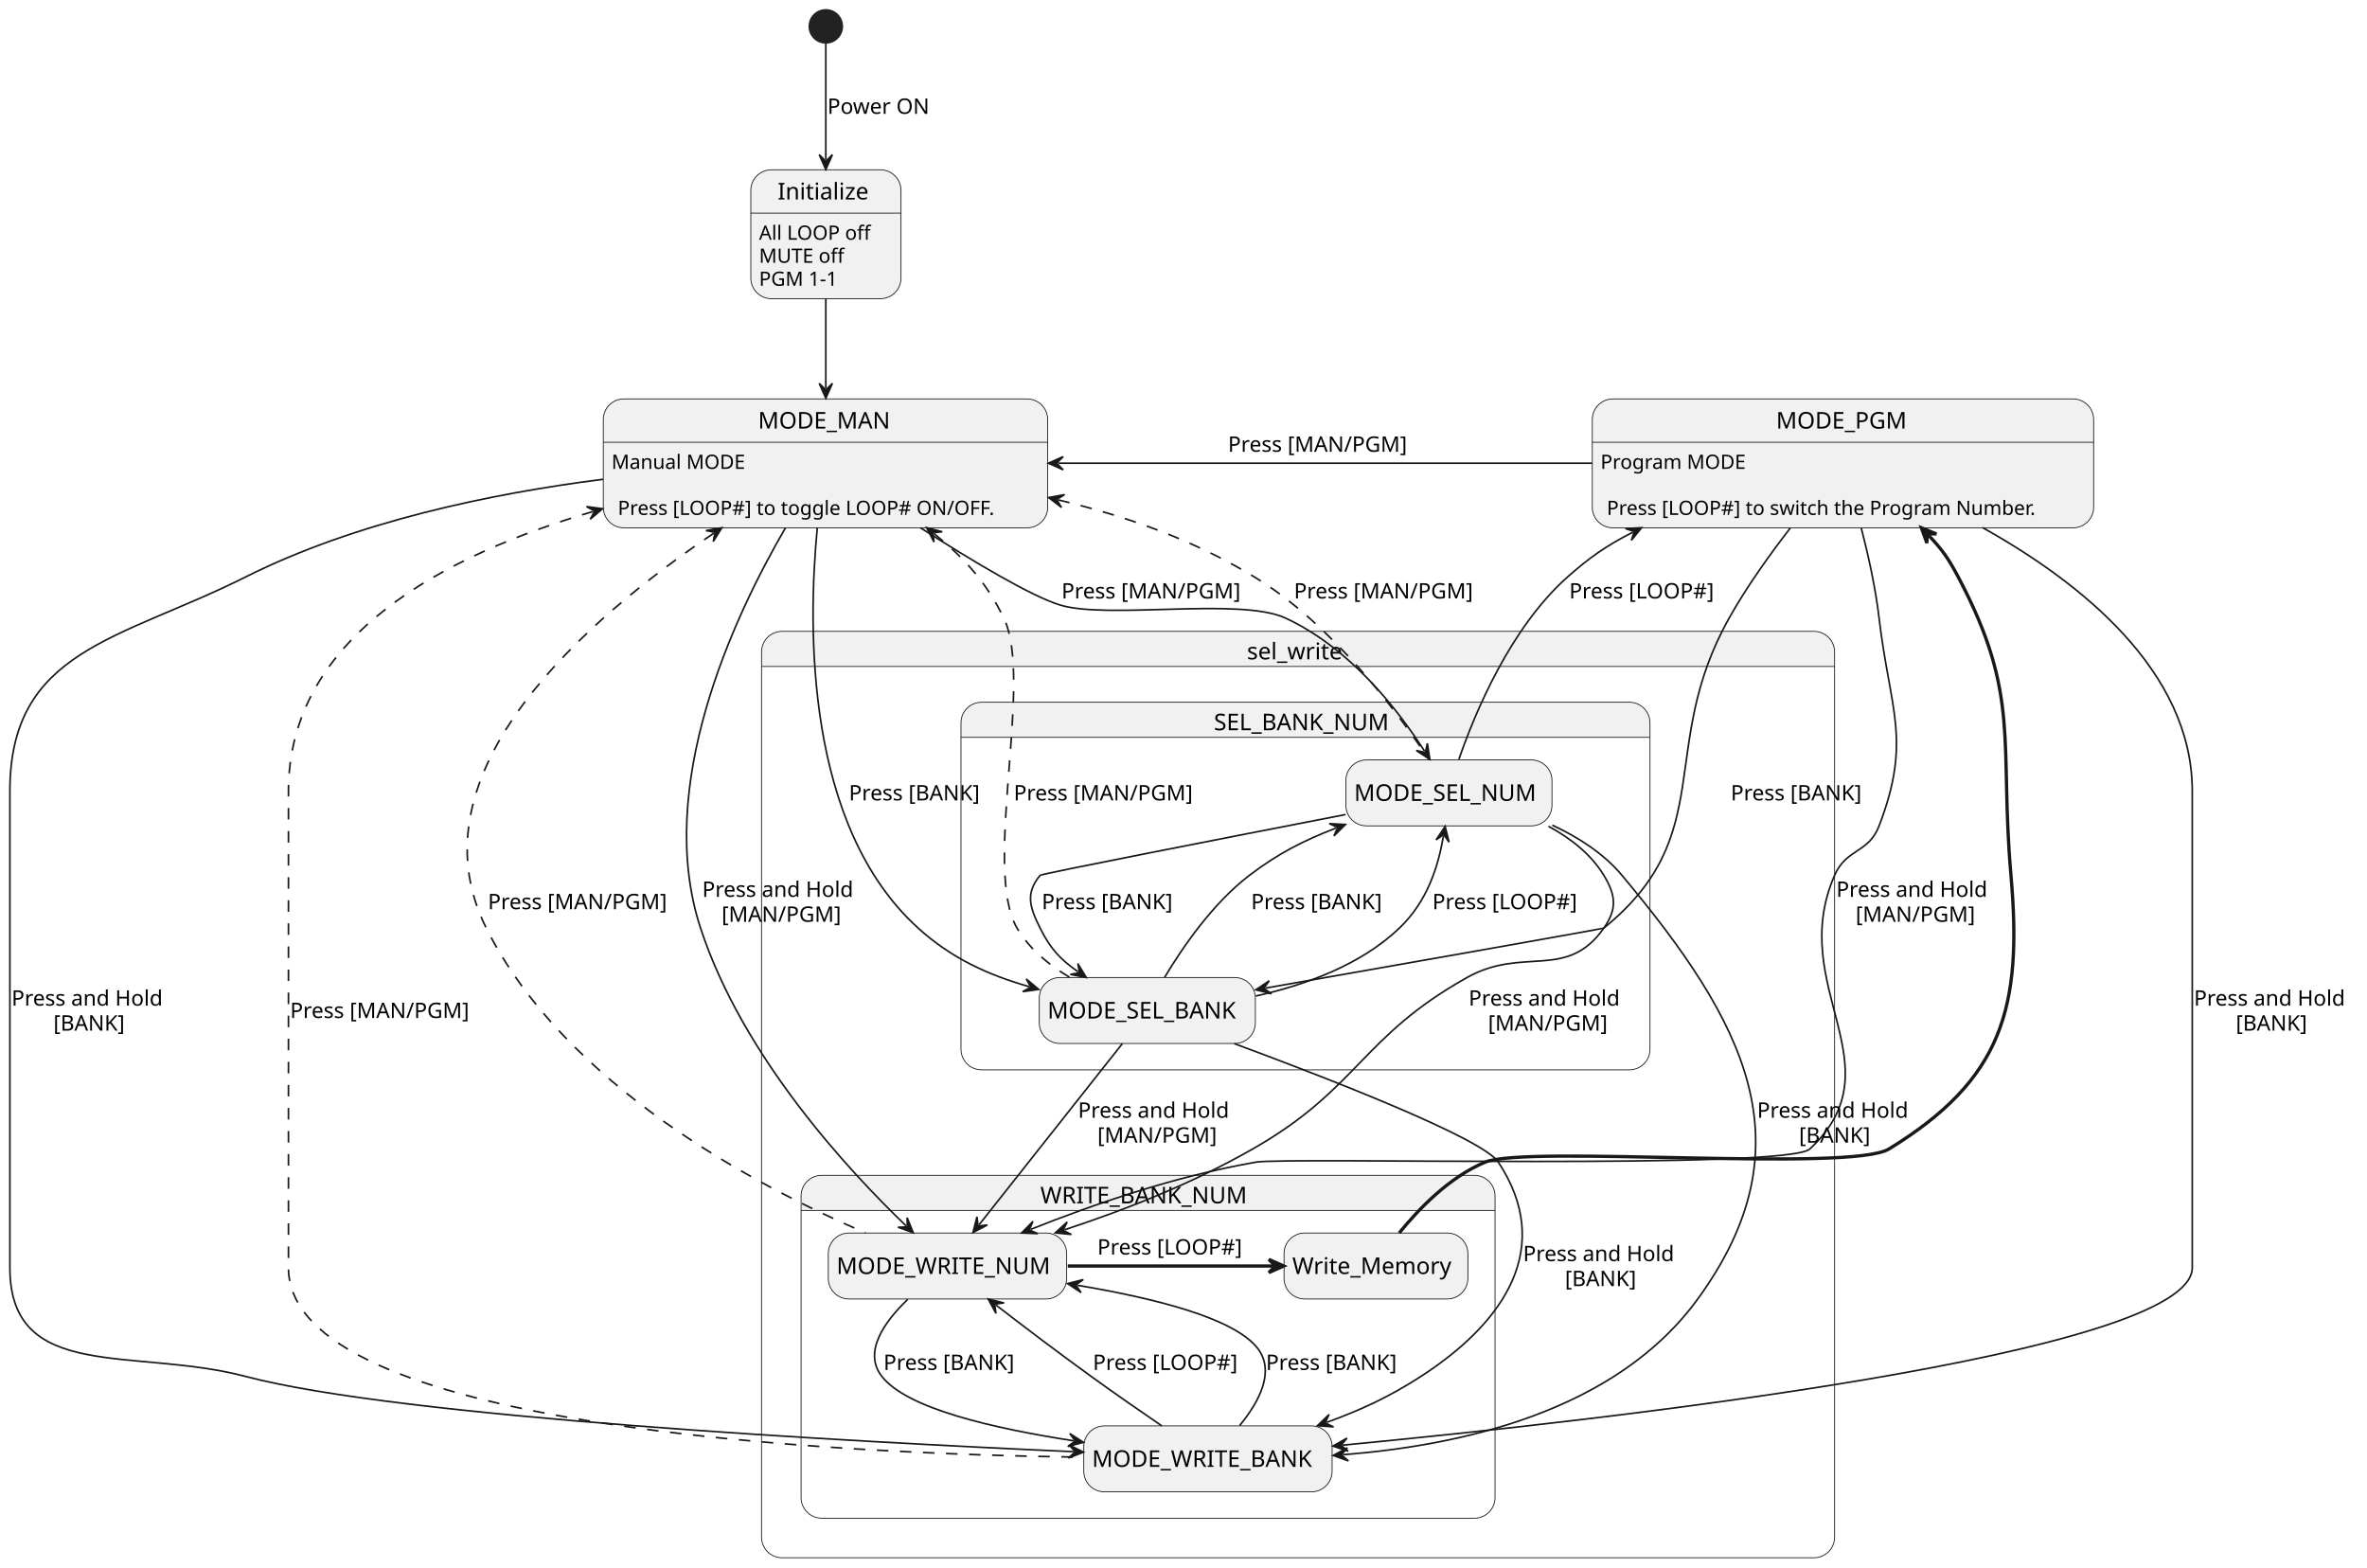
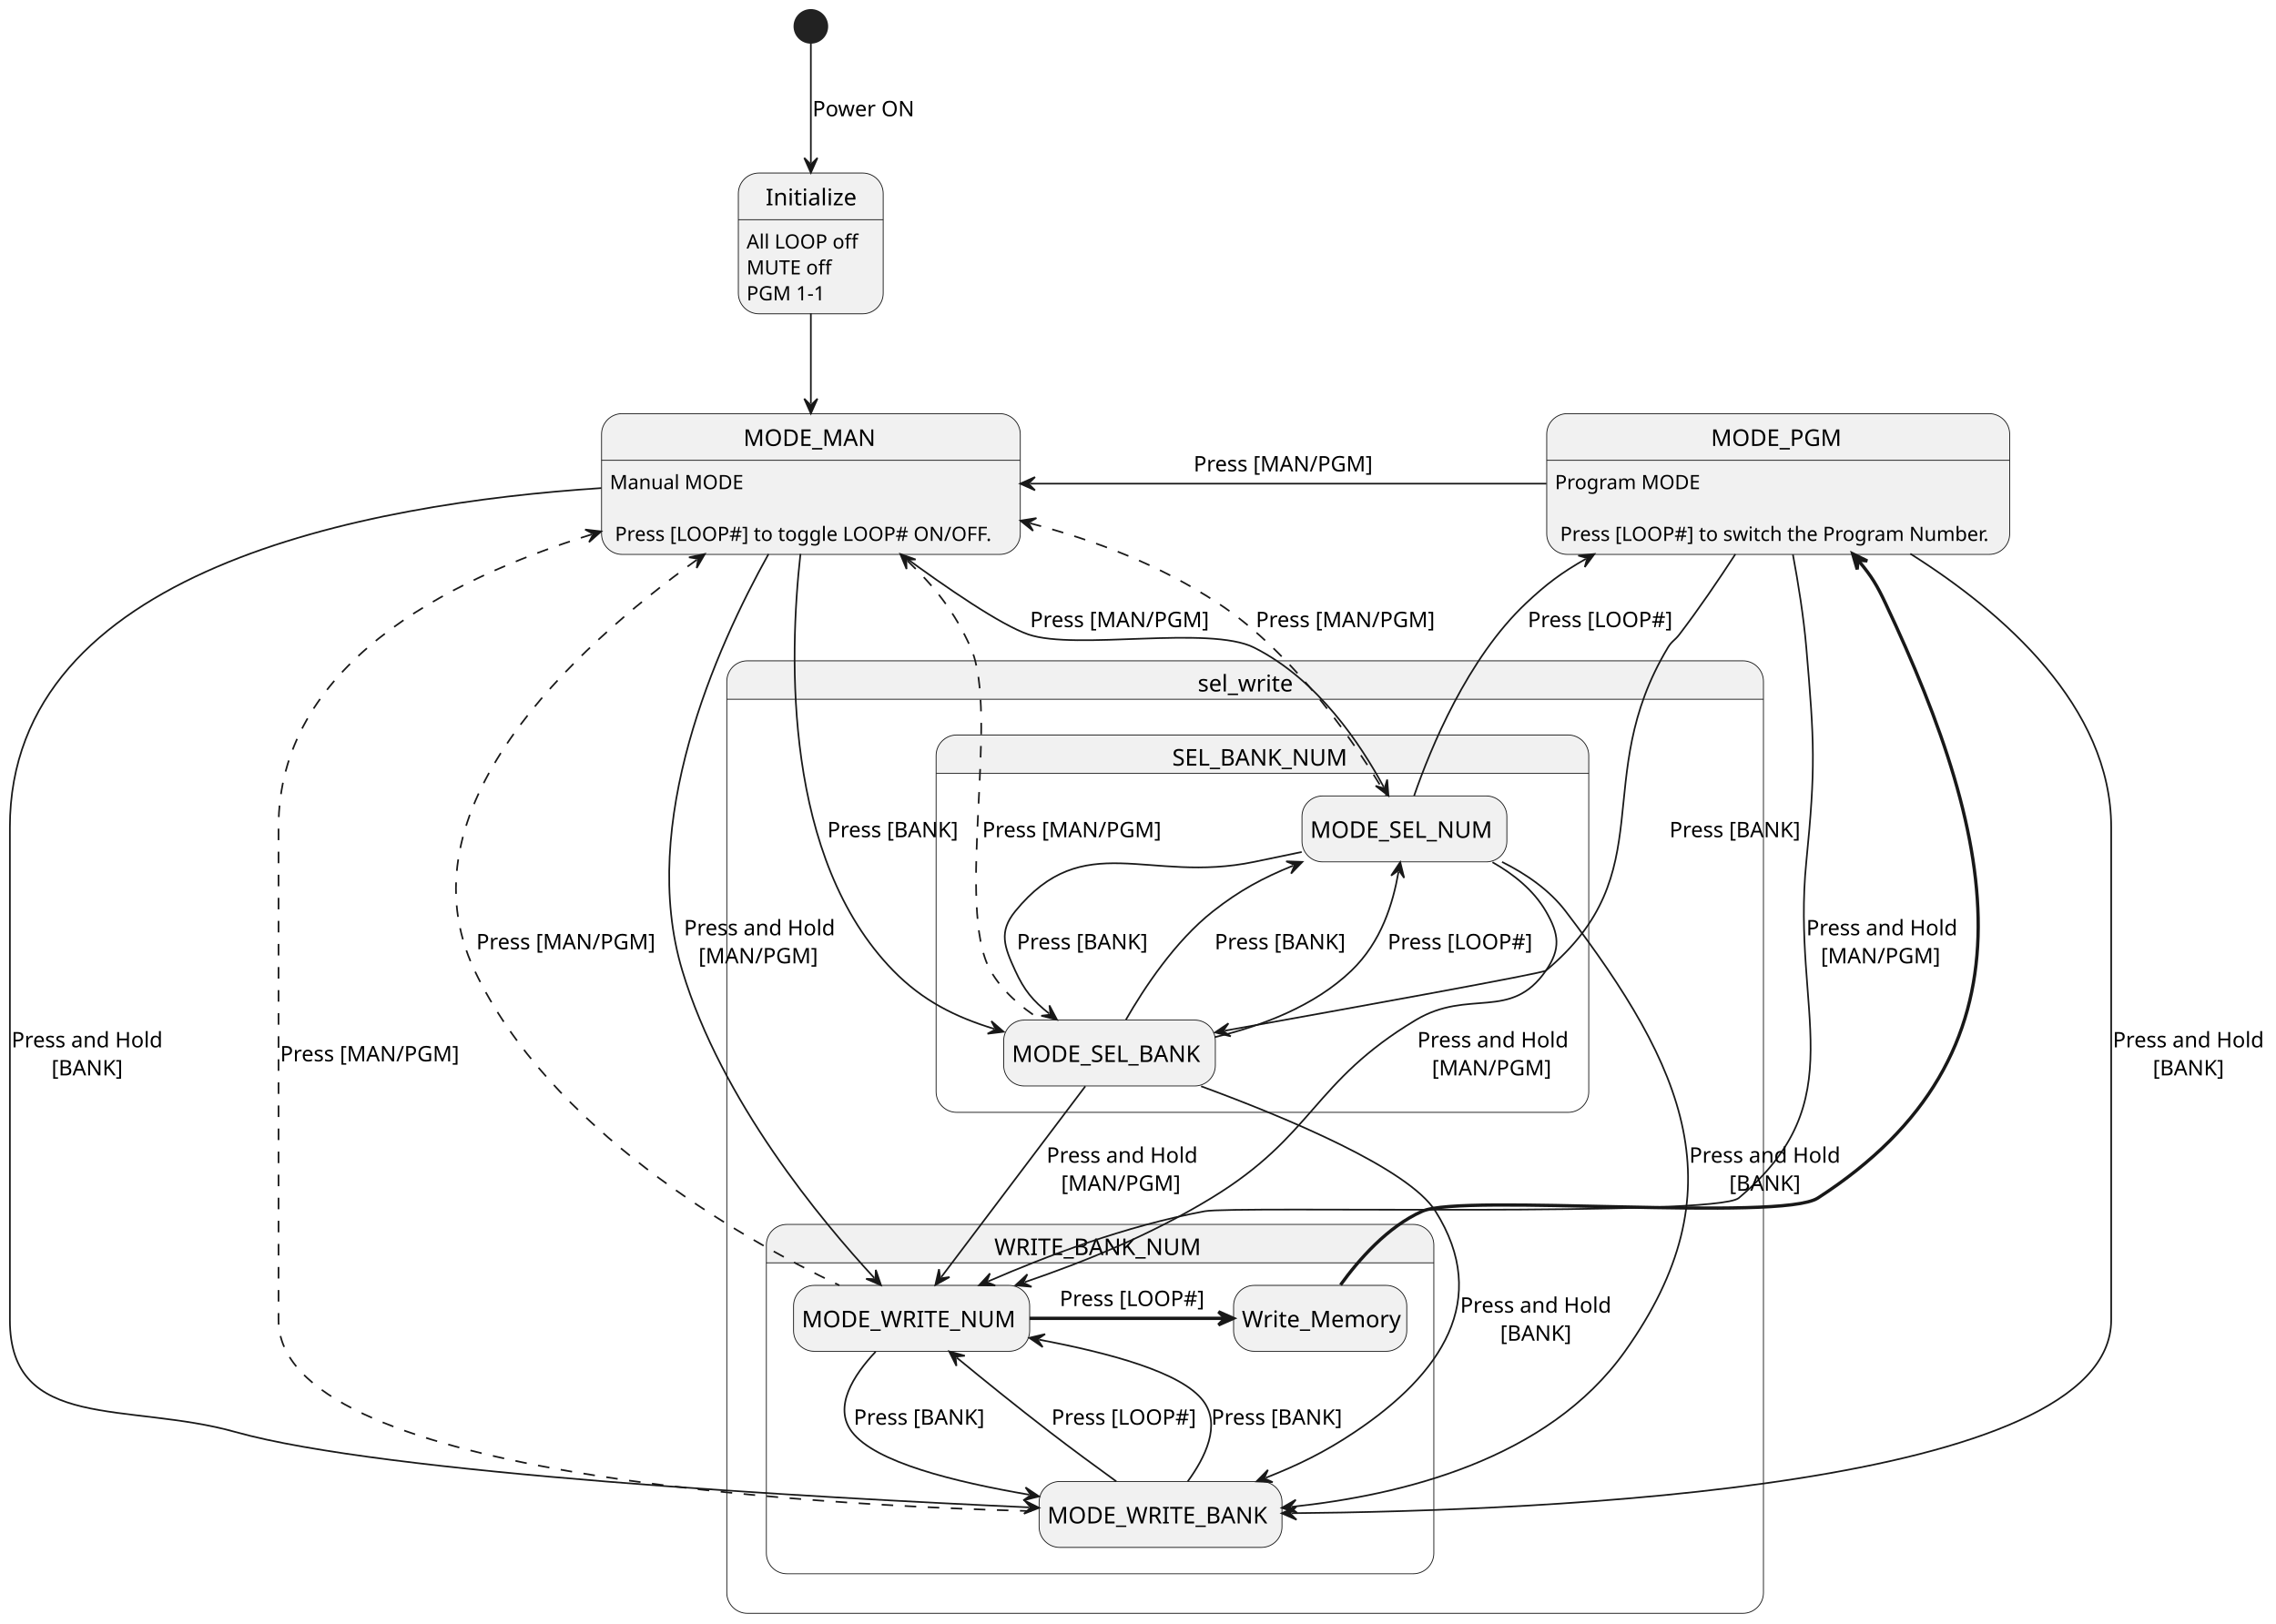
- <svg xmlns="http://www.w3.org/2000/svg" contentStyleType="text/css" data-diagram-type="STATE" height="951px" preserveAspectRatio="none" style="width:1436px;height:951px;background:#FFFFFF;" version="1.1" viewBox="0 0 1436 951" width="1436px" zoomAndPan="magnify">
+ <svg xmlns="http://www.w3.org/2000/svg" contentStyleType="text/css" data-diagram-type="STATE" height="985px" preserveAspectRatio="none" style="width:1381px;height:985px;background:#FFFFFF;" version="1.1" viewBox="0 0 1381 985" width="1381px" zoomAndPan="magnify">
  <defs />
  <g>
    <g class="cluster" data-qualified-name="sel_write" data-source-line="28" id="ent0005">
-       <path d="M474.5,383 L1100.5,383 A12.5,12.5 0 0 1 1113,395.5 L1113,404.297 L462,404.297 L462,395.5 A12.5,12.5 0 0 1 474.5,383" fill="#F1F1F1" />
-       <rect fill="none" height="562" rx="12.5" ry="12.5" style="stroke:#181818;stroke-width:0.5;" width="651" x="462" y="383" />
-       <line style="stroke:#181818;stroke-width:0.5;" x1="462" x2="1113" y1="404.297" y2="404.297" />
-       <text fill="#000000" font-family="sans-serif" font-size="14" lengthAdjust="spacing" textLength="61.995" x="756.502" y="399.995">sel_write</text>
+       <path d="M453.5,401 L1057.5,401 A12.5,12.5 0 0 1 1070,413.5 L1070,424.32 L441,424.32 L441,413.5 A12.5,12.5 0 0 1 453.5,401" fill="#F1F1F1" />
+       <rect fill="none" height="578" rx="12.5" ry="12.5" style="stroke:#181818;stroke-width:0.5;" width="629" x="441" y="401" />
+       <line style="stroke:#181818;stroke-width:0.5;" x1="441" x2="1070" y1="424.32" y2="424.32" />
+       <text fill="#000000" font-family="sans-serif" font-size="14" lengthAdjust="spacing" textLength="57.511" x="726.745" y="419.602">sel_write</text>
    </g>
    <g class="cluster" data-qualified-name="sel_write.SEL_BANK_NUM" data-source-line="29" id="ent0006">
-       <path d="M595.5,426 L988.5,426 A12.5,12.5 0 0 1 1001,438.5 L1001,447.297 L583,447.297 L583,438.5 A12.5,12.5 0 0 1 595.5,426" fill="#F1F1F1" />
-       <rect fill="none" height="223" rx="12.5" ry="12.5" style="stroke:#181818;stroke-width:0.5;" width="418" x="583" y="426" />
-       <line style="stroke:#181818;stroke-width:0.5;" x1="583" x2="1001" y1="447.297" y2="447.297" />
-       <text fill="#000000" font-family="sans-serif" font-size="14" lengthAdjust="spacing" textLength="111.166" x="736.417" y="442.995">SEL_BANK_NUM</text>
+       <path d="M580.5,446 L951.5,446 A12.5,12.5 0 0 1 964,458.5 L964,469.32 L568,469.32 L568,458.5 A12.5,12.5 0 0 1 580.5,446" fill="#F1F1F1" />
+       <rect fill="none" height="229" rx="12.5" ry="12.5" style="stroke:#181818;stroke-width:0.5;" width="396" x="568" y="446" />
+       <line style="stroke:#181818;stroke-width:0.5;" x1="568" x2="964" y1="469.32" y2="469.32" />
+       <text fill="#000000" font-family="sans-serif" font-size="14" lengthAdjust="spacing" textLength="109.436" x="711.282" y="464.602">SEL_BANK_NUM</text>
    </g>
    <g class="cluster" data-qualified-name="sel_write.WRITE_BANK_NUM" data-source-line="49" id="ent0009">
-       <path d="M498.5,713 L894.5,713 A12.5,12.5 0 0 1 907,725.5 L907,734.297 L486,734.297 L486,725.5 A12.5,12.5 0 0 1 498.5,713" fill="#F1F1F1" />
-       <rect fill="none" height="208" rx="12.5" ry="12.5" style="stroke:#181818;stroke-width:0.5;" width="421" x="486" y="713" />
-       <line style="stroke:#181818;stroke-width:0.5;" x1="486" x2="907" y1="734.297" y2="734.297" />
-       <text fill="#000000" font-family="sans-serif" font-size="14" lengthAdjust="spacing" textLength="130.731" x="631.135" y="729.995">WRITE_BANK_NUM</text>
+       <path d="M477.5,743 L857.5,743 A12.5,12.5 0 0 1 870,755.5 L870,766.32 L465,766.32 L465,755.5 A12.5,12.5 0 0 1 477.5,743" fill="#F1F1F1" />
+       <rect fill="none" height="212" rx="12.5" ry="12.5" style="stroke:#181818;stroke-width:0.5;" width="405" x="465" y="743" />
+       <line style="stroke:#181818;stroke-width:0.5;" x1="465" x2="870" y1="766.32" y2="766.32" />
+       <text fill="#000000" font-family="sans-serif" font-size="14" lengthAdjust="spacing" textLength="128.386" x="603.307" y="761.602">WRITE_BANK_NUM</text>
    </g>
-     <rect fill="#F1F1F1" height="40" rx="12.5" ry="12.5" style="stroke:#181818;stroke-width:0.5;" width="125.056" x="816.5" y="461" />
-     <text fill="#000000" font-family="sans-serif" font-size="14" lengthAdjust="spacing" textLength="115.056" x="821.5" y="485.847">MODE_SEL_NUM</text>
-     <rect fill="#F1F1F1" height="40" rx="12.5" ry="12.5" style="stroke:#181818;stroke-width:0.5;" width="131.092" x="630.5" y="593" />
-     <text fill="#000000" font-family="sans-serif" font-size="14" lengthAdjust="spacing" textLength="121.092" x="635.5" y="617.847">MODE_SEL_BANK</text>
-     <rect fill="#F1F1F1" height="40" rx="12.5" ry="12.5" style="stroke:#181818;stroke-width:0.5;" width="144.62" x="502.5" y="748" />
-     <text fill="#000000" font-family="sans-serif" font-size="14" lengthAdjust="spacing" textLength="134.62" x="507.5" y="772.847">MODE_WRITE_NUM</text>
-     <rect fill="#F1F1F1" height="40" rx="12.5" ry="12.5" style="stroke:#181818;stroke-width:0.5;" width="150.656" x="657.5" y="865" />
-     <text fill="#000000" font-family="sans-serif" font-size="14" lengthAdjust="spacing" textLength="140.656" x="662.5" y="889.847">MODE_WRITE_BANK</text>
-     <rect fill="#F1F1F1" height="40" rx="12.5" ry="12.5" style="stroke:#181818;stroke-width:0.5;" width="111.527" x="779" y="748" />
-     <text fill="#000000" font-family="sans-serif" font-size="14" lengthAdjust="spacing" textLength="101.527" x="784" y="772.847">Write_Memory</text>
+     <rect fill="#F1F1F1" height="40" rx="12.5" ry="12.5" style="stroke:#181818;stroke-width:0.5;" width="124.317" x="790" y="483" />
+     <text fill="#000000" font-family="sans-serif" font-size="14" lengthAdjust="spacing" textLength="114.317" x="795" y="508.441">MODE_SEL_NUM</text>
+     <rect fill="#F1F1F1" height="40" rx="12.5" ry="12.5" style="stroke:#181818;stroke-width:0.5;" width="128.426" x="609" y="619" />
+     <text fill="#000000" font-family="sans-serif" font-size="14" lengthAdjust="spacing" textLength="118.426" x="614" y="644.441">MODE_SEL_BANK</text>
+     <rect fill="#F1F1F1" height="40" rx="12.5" ry="12.5" style="stroke:#181818;stroke-width:0.5;" width="143.267" x="481.5" y="780" />
+     <text fill="#000000" font-family="sans-serif" font-size="14" lengthAdjust="spacing" textLength="133.267" x="486.5" y="805.441">MODE_WRITE_NUM</text>
+     <rect fill="#F1F1F1" height="40" rx="12.5" ry="12.5" style="stroke:#181818;stroke-width:0.5;" width="147.375" x="630.5" y="899" />
+     <text fill="#000000" font-family="sans-serif" font-size="14" lengthAdjust="spacing" textLength="137.375" x="635.5" y="924.441">MODE_WRITE_BANK</text>
+     <rect fill="#F1F1F1" height="40" rx="12.5" ry="12.5" style="stroke:#181818;stroke-width:0.5;" width="105.081" x="748.5" y="780" />
+     <text fill="#000000" font-family="sans-serif" font-size="14" lengthAdjust="spacing" textLength="95.081" x="753.5" y="805.441">Write_Memory</text>
    <g>
-       <rect fill="#F1F1F1" height="78.203" rx="12.5" ry="12.5" style="stroke:#181818;stroke-width:0.5;" width="91.109" x="455.5" y="103" />
-       <line style="stroke:#181818;stroke-width:0.5;" x1="455.5" x2="546.609" y1="129.297" y2="129.297" />
-       <text fill="#000000" font-family="sans-serif" font-size="14" lengthAdjust="spacing" textLength="58.591" x="471.759" y="120.995">Initialize</text>
-       <text fill="#000000" font-family="sans-serif" font-size="12" lengthAdjust="spacing" textLength="71.109" x="460.5" y="145.435">All LOOP off</text>
-       <text fill="#000000" font-family="sans-serif" font-size="12" lengthAdjust="spacing" textLength="53.654" x="460.5" y="159.404">MUTE off</text>
-       <text fill="#000000" font-family="sans-serif" font-size="12" lengthAdjust="spacing" textLength="50.303" x="460.5" y="173.373">PGM 1-1</text>
+       <rect fill="#F1F1F1" height="85.43" rx="12.5" ry="12.5" style="stroke:#181818;stroke-width:0.5;" width="87.893" x="448" y="105" />
+       <line style="stroke:#181818;stroke-width:0.5;" x1="448" x2="535.893" y1="133.32" y2="133.32" />
+       <text fill="#000000" font-family="sans-serif" font-size="14" lengthAdjust="spacing" textLength="54.756" x="464.568" y="124.602">Initialize</text>
+       <text fill="#000000" font-family="sans-serif" font-size="12" lengthAdjust="spacing" textLength="67.893" x="453" y="150.836">All LOOP off</text>
+       <text fill="#000000" font-family="sans-serif" font-size="12" lengthAdjust="spacing" textLength="51.855" x="453" y="166.539">MUTE off</text>
+       <text fill="#000000" font-family="sans-serif" font-size="12" lengthAdjust="spacing" textLength="49.863" x="453" y="182.242">PGM 1-1</text>
    </g>
    <g>
-       <rect fill="#F1F1F1" height="78.203" rx="12.5" ry="12.5" style="stroke:#181818;stroke-width:0.5;" width="269.615" x="366" y="242" />
-       <line style="stroke:#181818;stroke-width:0.5;" x1="366" x2="635.615" y1="268.297" y2="268.297" />
-       <text fill="#000000" font-family="sans-serif" font-size="14" lengthAdjust="spacing" textLength="81.853" x="459.881" y="259.995">MODE_MAN</text>
-       <text fill="#000000" font-family="sans-serif" font-size="12" lengthAdjust="spacing" textLength="84.041" x="371" y="284.435">Manual MODE</text>
-       <text fill="#000000" font-family="sans-serif" font-size="12" lengthAdjust="spacing" textLength="3.814" x="371" y="298.404"> </text>
-       <text fill="#000000" font-family="sans-serif" font-size="12" lengthAdjust="spacing" textLength="245.801" x="374.815" y="312.373">Press [LOOP#] to toggle LOOP# ON/OFF.</text>
+       <rect fill="#F1F1F1" height="85.43" rx="12.5" ry="12.5" style="stroke:#181818;stroke-width:0.5;" width="254.07" x="365" y="251" />
+       <line style="stroke:#181818;stroke-width:0.5;" x1="365" x2="619.07" y1="279.32" y2="279.32" />
+       <text fill="#000000" font-family="sans-serif" font-size="14" lengthAdjust="spacing" textLength="81.894" x="451.088" y="270.602">MODE_MAN</text>
+       <text fill="#000000" font-family="sans-serif" font-size="12" lengthAdjust="spacing" textLength="81.504" x="370" y="296.836">Manual MODE</text>
+       <text fill="#000000" font-family="sans-serif" font-size="12" lengthAdjust="spacing" textLength="3.24" x="370" y="312.539"> </text>
+       <text fill="#000000" font-family="sans-serif" font-size="12" lengthAdjust="spacing" textLength="230.93" x="373.141" y="328.242">Press [LOOP#] to toggle LOOP# ON/OFF.</text>
    </g>
    <g>
-       <rect fill="#F1F1F1" height="78.203" rx="12.5" ry="12.5" style="stroke:#181818;stroke-width:0.5;" width="304.162" x="966" y="242" />
-       <line style="stroke:#181818;stroke-width:0.5;" x1="966" x2="1270.162" y1="268.297" y2="268.297" />
-       <text fill="#000000" font-family="sans-serif" font-size="14" lengthAdjust="spacing" textLength="81.095" x="1077.534" y="259.995">MODE_PGM</text>
-       <text fill="#000000" font-family="sans-serif" font-size="12" lengthAdjust="spacing" textLength="91.541" x="971" y="284.435">Program MODE</text>
-       <text fill="#000000" font-family="sans-serif" font-size="12" lengthAdjust="spacing" textLength="3.814" x="971" y="298.404"> </text>
-       <text fill="#000000" font-family="sans-serif" font-size="12" lengthAdjust="spacing" textLength="280.348" x="974.814" y="312.373">Press [LOOP#] to switch the Program Number.</text>
+       <rect fill="#F1F1F1" height="85.43" rx="12.5" ry="12.5" style="stroke:#181818;stroke-width:0.5;" width="280.912" x="938.5" y="251" />
+       <line style="stroke:#181818;stroke-width:0.5;" x1="938.5" x2="1219.412" y1="279.32" y2="279.32" />
+       <text fill="#000000" font-family="sans-serif" font-size="14" lengthAdjust="spacing" textLength="81.573" x="1038.169" y="270.602">MODE_PGM</text>
+       <text fill="#000000" font-family="sans-serif" font-size="12" lengthAdjust="spacing" textLength="87.047" x="943.5" y="296.836">Program MODE</text>
+       <text fill="#000000" font-family="sans-serif" font-size="12" lengthAdjust="spacing" textLength="3.24" x="943.5" y="312.539"> </text>
+       <text fill="#000000" font-family="sans-serif" font-size="12" lengthAdjust="spacing" textLength="257.772" x="946.641" y="328.242">Press [LOOP#] to switch the Program Number.</text>
    </g>
-     <ellipse cx="501" cy="16" fill="#222222" rx="10" ry="10" style="stroke:#222222;stroke-width:1;" />
+     <ellipse cx="492" cy="16" fill="#222222" rx="10" ry="10" style="stroke:#222222;stroke-width:1;" />
    <g class="link" data-entity-1="ent0002" data-entity-2="ent0002" data-link-type="dependency" data-source-line="4" id="lnk3">
-       <path d="M501,26.32 C501,42.37 501,70.09 501,96.83" fill="none" id="*start*-to-Initialize" style="stroke:#181818;stroke-width:1;" />
-       <polygon fill="#181818" points="501,102.83,505,93.83,501,97.83,497,93.83,501,102.83" style="stroke:#181818;stroke-width:1;" />
-       <text fill="#000000" font-family="sans-serif" font-size="13" lengthAdjust="spacing" textLength="63.857" x="502" y="69.067">Power ON</text>
+       <path d="M492,26.31 C492,42.55 492,70.97 492,98.83" fill="none" id="*start*-to-Initialize" style="stroke:#181818;stroke-width:1;" />
+       <polygon fill="#181818" points="492,104.83,496,95.83,492,99.83,488,95.83,492,104.83" style="stroke:#181818;stroke-width:1;" />
+       <text fill="#000000" font-family="sans-serif" font-size="13" lengthAdjust="spacing" textLength="61.547" x="493" y="70.559">Power ON</text>
    </g>
    <g class="link" data-entity-1="ent0002" data-entity-2="ent0003" data-link-type="dependency" data-source-line="10" id="lnk4">
-       <path d="M501,181.16 C501,200.01 501,216.69 501,235.57" fill="none" id="Initialize-to-MODE_MAN" style="stroke:#181818;stroke-width:1;" />
-       <polygon fill="#181818" points="501,241.57,505,232.57,501,236.57,497,232.57,501,241.57" style="stroke:#181818;stroke-width:1;" />
+       <path d="M492,190.15 C492,209.26 492,225.85 492,244.94" fill="none" id="Initialize-to-MODE_MAN" style="stroke:#181818;stroke-width:1;" />
+       <polygon fill="#181818" points="492,250.94,496,241.94,492,245.94,488,241.94,492,250.94" style="stroke:#181818;stroke-width:1;" />
    </g>
    <g class="link" data-entity-1="ent0003" data-entity-2="ent0007" data-link-type="dependency" data-source-line="14" id="lnk5">
-       <path d="M558.46,320.21 C589.65,340.17 625.36,361.56 643,367 C672.14,375.98 752.36,362.11 780,375 C819.73,393.54 848.156,430.759 864.216,455.639" fill="none" id="MODE_MAN-to-MODE_SEL_NUM" style="stroke:#181818;stroke-width:1;" />
-       <polygon fill="#181818" points="867.47,460.68,865.95,450.949,864.758,456.479,859.228,455.288,867.47,460.68" style="stroke:#181818;stroke-width:1;" />
-       <text fill="#000000" font-family="sans-serif" font-size="13" lengthAdjust="spacing" textLength="112.347" x="644" y="363.067">Press [MAN/PGM]</text>
+       <path d="M546.4,336.18 C574.95,357.15 607.37,379.31 624,385 C652.85,394.87 733.77,379.28 761,393 C799.97,412.63 825.687,451.947 839.617,477.607" fill="none" id="MODE_MAN-to-MODE_SEL_NUM" style="stroke:#181818;stroke-width:1;" />
+       <polygon fill="#181818" points="842.48,482.88,841.702,473.062,840.095,478.486,834.671,476.879,842.48,482.88" style="stroke:#181818;stroke-width:1;" />
+       <text fill="#000000" font-family="sans-serif" font-size="13" lengthAdjust="spacing" textLength="109.459" x="625" y="380.559">Press [MAN/PGM]</text>
    </g>
    <g class="link" data-entity-1="ent0003" data-entity-2="ent0007" data-link-type="dependency" data-source-line="35" id="lnk18">
-       <path d="M642.013,303.248 C684.062,313.398 723.39,327.21 761,350 C808.44,378.75 848.07,432.33 867.01,460.9" fill="none" id="MODE_MAN-backto-MODE_SEL_NUM" style="stroke:#181818;stroke-width:1;stroke-dasharray:7,7;" />
-       <polygon fill="#181818" points="636.18,301.84,643.99,307.84,641.04,303.013,645.867,300.063,636.18,301.84" style="stroke:#181818;stroke-width:1;" />
-       <text fill="#000000" font-family="sans-serif" font-size="13" lengthAdjust="spacing" textLength="112.347" x="785" y="363.067">Press [MAN/PGM]</text>
+       <path d="M624.95,317.487 C665.47,328.227 703.24,342.59 739,366 C786,396.77 823.55,453.04 841.14,482.64" fill="none" id="MODE_MAN-backto-MODE_SEL_NUM" style="stroke:#181818;stroke-width:1;stroke-dasharray:7,7;" />
+       <polygon fill="#181818" points="619.15,315.95,626.825,322.122,623.983,317.231,628.874,314.389,619.15,315.95" style="stroke:#181818;stroke-width:1;" />
+       <text fill="#000000" font-family="sans-serif" font-size="13" lengthAdjust="spacing" textLength="109.459" x="762" y="380.559">Press [MAN/PGM]</text>
    </g>
    <g class="link" data-entity-1="ent0003" data-entity-2="ent0008" data-link-type="dependency" data-source-line="15" id="lnk6">
-       <path d="M495.84,320.1 C489.93,381.34 488.62,501.05 557,563 C577.29,581.38 599.133,591.305 624.403,598.555" fill="none" id="MODE_MAN-to-MODE_SEL_BANK" style="stroke:#181818;stroke-width:1;" />
-       <polygon fill="#181818" points="630.17,600.21,622.622,593.883,625.364,598.831,620.416,601.573,630.17,600.21" style="stroke:#181818;stroke-width:1;" />
-       <text fill="#000000" font-family="sans-serif" font-size="13" lengthAdjust="spacing" textLength="85.065" x="515" y="485.567">Press [BANK]</text>
+       <path d="M485.69,336.13 C478.61,399.81 475.66,521.14 542,589 C559.91,607.32 579.562,617.106 603.242,624.346" fill="none" id="MODE_MAN-to-MODE_SEL_BANK" style="stroke:#181818;stroke-width:1;" />
+       <polygon fill="#181818" points="608.98,626.1,601.543,619.643,604.198,624.638,599.204,627.294,608.98,626.1" style="stroke:#181818;stroke-width:1;" />
+       <text fill="#000000" font-family="sans-serif" font-size="13" lengthAdjust="spacing" textLength="78.616" x="502" y="508.059">Press [BANK]</text>
    </g>
    <g class="link" data-entity-1="ent0003" data-entity-2="ent0008" data-link-type="dependency" data-source-line="41" id="lnk26">
-       <path d="M566.798,323.827 C585.168,338.577 598.53,353.4 609,375 C627.23,412.63 595.89,526.9 617,563 C624.41,575.68 636.54,585.54 649.09,592.97" fill="none" id="MODE_MAN-backto-MODE_SEL_BANK" style="stroke:#181818;stroke-width:1;stroke-dasharray:7,7;" />
-       <polygon fill="#181818" points="562.12,320.07,566.633,328.824,566.019,323.2,571.642,322.586,562.12,320.07" style="stroke:#181818;stroke-width:1;" />
-       <text fill="#000000" font-family="sans-serif" font-size="13" lengthAdjust="spacing" textLength="112.347" x="615" y="485.567">Press [MAN/PGM]</text>
+       <path d="M550.638,340.334 C567.308,356.184 579.42,371.52 589,393 C606.77,432.85 579.42,551.07 601,589 C608.03,601.35 619.6,611.24 631.44,618.81" fill="none" id="MODE_MAN-backto-MODE_SEL_BANK" style="stroke:#181818;stroke-width:1;stroke-dasharray:7,7;" />
+       <polygon fill="#181818" points="546.29,336.2,550.056,345.3,549.913,339.645,555.569,339.503,546.29,336.2" style="stroke:#181818;stroke-width:1;" />
+       <text fill="#000000" font-family="sans-serif" font-size="13" lengthAdjust="spacing" textLength="109.459" x="596" y="508.059">Press [MAN/PGM]</text>
    </g>
    <g class="link" data-entity-1="ent0003" data-entity-2="ent0010" data-link-type="dependency" data-source-line="16" id="lnk7">
-       <path d="M476.59,320.1 C444.92,374.49 396.88,477.29 425,563 C450.69,641.32 514.894,710.193 549.724,743.663" fill="none" id="MODE_MAN-to-MODE_WRITE_NUM" style="stroke:#181818;stroke-width:1;" />
-       <polygon fill="#181818" points="554.05,747.82,550.332,738.7,550.445,744.356,544.789,744.468,554.05,747.82" style="stroke:#181818;stroke-width:1;" />
-       <text fill="#000000" font-family="sans-serif" font-size="13" lengthAdjust="spacing" textLength="97.043" x="426" y="544.067">Press and Hold</text>
-       <text fill="#000000" font-family="sans-serif" font-size="13" lengthAdjust="spacing" textLength="73.487" x="437.778" y="559.2">[MAN/PGM]</text>
+       <path d="M466.32,336.2 C434.37,393.49 387.1,499.61 414,589 C437.88,668.34 498.497,740.884 530.497,775.504" fill="none" id="MODE_MAN-to-MODE_WRITE_NUM" style="stroke:#181818;stroke-width:1;" />
+       <polygon fill="#181818" points="534.57,779.91,531.398,770.586,531.176,776.238,525.524,776.016,534.57,779.91" style="stroke:#181818;stroke-width:1;" />
+       <text fill="#000000" font-family="sans-serif" font-size="13" lengthAdjust="spacing" textLength="91.432" x="415" y="567.559">Press and Hold</text>
+       <text fill="#000000" font-family="sans-serif" font-size="13" lengthAdjust="spacing" textLength="73.766" x="423.833" y="584.57">[MAN/PGM]</text>
    </g>
    <g class="link" data-entity-1="ent0003" data-entity-2="ent0010" data-link-type="dependency" data-source-line="57" id="lnk35">
-       <path d="M432.973,323.511 C356.303,375.141 247.62,468.34 295,563 C342.65,658.2 458.26,719.27 525.08,747.91" fill="none" id="MODE_MAN-backto-MODE_WRITE_NUM" style="stroke:#181818;stroke-width:1;stroke-dasharray:7,7;" />
-       <polygon fill="#181818" points="437.95,320.16,428.251,321.869,433.803,322.953,432.719,328.505,437.95,320.16" style="stroke:#181818;stroke-width:1;" />
-       <text fill="#000000" font-family="sans-serif" font-size="13" lengthAdjust="spacing" textLength="112.347" x="296" y="551.567">Press [MAN/PGM]</text>
+       <path d="M422.815,339.682 C347.025,394.402 241.74,491.51 288,589 C333.42,684.73 446.53,749.86 509.3,779.96" fill="none" id="MODE_MAN-backto-MODE_WRITE_NUM" style="stroke:#181818;stroke-width:1;stroke-dasharray:7,7;" />
+       <polygon fill="#181818" points="427.68,336.17,418.042,338.195,423.626,339.097,422.725,344.681,427.68,336.17" style="stroke:#181818;stroke-width:1;" />
+       <text fill="#000000" font-family="sans-serif" font-size="13" lengthAdjust="spacing" textLength="109.459" x="289" y="576.059">Press [MAN/PGM]</text>
    </g>
    <g class="link" data-entity-1="ent0003" data-entity-2="ent0011" data-link-type="dependency" data-source-line="17" id="lnk8">
-       <path d="M365.91,290.76 C297.98,299.38 216.06,316.41 149,350 C72.2,388.46 6,394.11 6,480 C6,480 6,480 6,769 C6,839 81.32,817.14 149,835 C242.95,859.8 515.806,874.602 651.346,880.652" fill="none" id="MODE_MAN-to-MODE_WRITE_BANK" style="stroke:#181818;stroke-width:1;" />
-       <polygon fill="#181818" points="657.34,880.92,648.527,876.523,652.345,880.697,648.171,884.515,657.34,880.92" style="stroke:#181818;stroke-width:1;" />
-       <text fill="#000000" font-family="sans-serif" font-size="13" lengthAdjust="spacing" textLength="97.043" x="7" y="610.067">Press and Hold</text>
-       <text fill="#000000" font-family="sans-serif" font-size="13" lengthAdjust="spacing" textLength="46.205" x="32.419" y="625.2">[BANK]</text>
+       <path d="M364.94,296.17 C220.95,305.59 6,345.81 6,502 C6,502 6,502 6,801 C6,868.98 77.56,850.61 143,869 C232.71,894.21 493.886,908.767 624.486,914.707" fill="none" id="MODE_MAN-to-MODE_WRITE_BANK" style="stroke:#181818;stroke-width:1;" />
+       <polygon fill="#181818" points="630.48,914.98,621.671,910.575,625.485,914.753,621.308,918.567,630.48,914.98" style="stroke:#181818;stroke-width:1;" />
+       <text fill="#000000" font-family="sans-serif" font-size="13" lengthAdjust="spacing" textLength="91.432" x="7" y="635.559">Press and Hold</text>
+       <text fill="#000000" font-family="sans-serif" font-size="13" lengthAdjust="spacing" textLength="42.923" x="31.254" y="652.57">[BANK]</text>
    </g>
    <g class="link" data-entity-1="ent0003" data-entity-2="ent0011" data-link-type="dependency" data-source-line="60" id="lnk38">
-       <path d="M359.824,310.295 C270.254,336.675 175,385.64 175,480 C175,480 175,480 175,769 C175,866.37 505.02,881.99 657.46,884.01" fill="none" id="MODE_MAN-backto-MODE_WRITE_BANK" style="stroke:#181818;stroke-width:1;stroke-dasharray:7,7;" />
-       <polygon fill="#181818" points="365.58,308.6,355.817,307.306,360.784,310.013,358.077,314.98,365.58,308.6" style="stroke:#181818;stroke-width:1;" />
-       <text fill="#000000" font-family="sans-serif" font-size="13" lengthAdjust="spacing" textLength="112.347" x="176" y="617.567">Press [MAN/PGM]</text>
+       <path d="M359.083,324.259 C268.693,352.489 169,404.52 169,502 C169,502 169,502 169,801 C169,894.35 483.81,913.33 630.45,917.11" fill="none" id="MODE_MAN-backto-MODE_WRITE_BANK" style="stroke:#181818;stroke-width:1;stroke-dasharray:7,7;" />
+       <polygon fill="#181818" points="364.81,322.47,355.027,321.335,360.037,323.961,357.412,328.971,364.81,322.47" style="stroke:#181818;stroke-width:1;" />
+       <text fill="#000000" font-family="sans-serif" font-size="13" lengthAdjust="spacing" textLength="109.459" x="170" y="644.059">Press [MAN/PGM]</text>
    </g>
    <g class="link" data-entity-1="ent0003" data-entity-2="ent0004" data-link-type="dependency" data-source-line="22" id="lnk10">
-       <path d="M642.02,281 C739.38,281 864.88,281 965.93,281" fill="none" id="MODE_MAN-backto-MODE_PGM" style="stroke:#181818;stroke-width:1;" />
-       <polygon fill="#181818" points="636.02,281,645.02,285,641.02,281,645.02,277,636.02,281" style="stroke:#181818;stroke-width:1;" />
-       <text fill="#000000" font-family="sans-serif" font-size="13" lengthAdjust="spacing" textLength="112.347" x="745" y="274.067">Press [MAN/PGM]</text>
+       <path d="M625.01,293.5 C719.06,293.5 841.2,293.5 938.35,293.5" fill="none" id="MODE_MAN-backto-MODE_PGM" style="stroke:#181818;stroke-width:1;" />
+       <polygon fill="#181818" points="619.01,293.5,628.01,297.5,624.01,293.5,628.01,289.5,619.01,293.5" style="stroke:#181818;stroke-width:1;" />
+       <text fill="#000000" font-family="sans-serif" font-size="13" lengthAdjust="spacing" textLength="109.459" x="724.25" y="286.059">Press [MAN/PGM]</text>
    </g>
    <g class="link" data-entity-1="ent0004" data-entity-2="ent0008" data-link-type="dependency" data-source-line="23" id="lnk11">
-       <path d="M1086.13,320.32 C1073.56,336.55 1059.62,356.06 1049,375 C1004.91,453.6 1043.03,506.27 973,563 C972.48,563.42 849.51,585.063 767.75,599.413" fill="none" id="MODE_PGM-to-MODE_SEL_BANK" style="stroke:#181818;stroke-width:1;" />
-       <polygon fill="#181818" points="761.84,600.45,771.396,602.834,766.765,599.586,770.013,594.954,761.84,600.45" style="stroke:#181818;stroke-width:1;" />
-       <text fill="#000000" font-family="sans-serif" font-size="13" lengthAdjust="spacing" textLength="85.065" x="1050" y="485.567">Press [BANK]</text>
+       <path d="M1052.95,336.3 C1042.8,351.9 1030.78,369.57 1019,385 C1016.13,388.75 1014.43,388.95 1012,393 C964.13,472.87 1009.44,529.28 938,589 C936.05,590.63 820.926,611.5 743.126,625.46" fill="none" id="MODE_PGM-to-MODE_SEL_BANK" style="stroke:#181818;stroke-width:1;" />
+       <polygon fill="#181818" points="737.22,626.52,746.785,628.868,742.141,625.637,745.372,620.993,737.22,626.52" style="stroke:#181818;stroke-width:1;" />
+       <text fill="#000000" font-family="sans-serif" font-size="13" lengthAdjust="spacing" textLength="78.616" x="1013" y="508.059">Press [BANK]</text>
    </g>
    <g class="link" data-entity-1="ent0004" data-entity-2="ent0010" data-link-type="dependency" data-source-line="24" id="lnk12">
-       <path d="M1129.12,320.1 C1133.45,336.79 1137.87,356.71 1140,375 C1146.49,430.62 1160.06,448.72 1140,501 C1133.57,517.75 1120.17,514.56 1113,531 C1083.37,598.9 1152.09,646.38 1098,697 C1084.37,709.76 780.4,701.8 762,705 C711.96,713.69 662.626,730.944 625.336,745.764" fill="none" id="MODE_PGM-to-MODE_WRITE_NUM" style="stroke:#181818;stroke-width:1;" />
-       <polygon fill="#181818" points="619.76,747.98,629.601,748.373,624.407,746.133,626.646,740.939,619.76,747.98" style="stroke:#181818;stroke-width:1;" />
-       <text fill="#000000" font-family="sans-serif" font-size="13" lengthAdjust="spacing" textLength="97.043" x="1114" y="544.067">Press and Hold</text>
-       <text fill="#000000" font-family="sans-serif" font-size="13" lengthAdjust="spacing" textLength="73.487" x="1125.778" y="559.2">[MAN/PGM]</text>
+       <path d="M1087.87,336.48 C1091.12,353.88 1094.4,374.33 1096,393 C1100.93,450.57 1101.72,465.51 1096,523 C1086.84,615.03 1125.82,667.52 1055,727 C1041.21,738.58 748.7,731.69 731,735 C682.42,744.09 634.944,762.222 599.524,777.592" fill="none" id="MODE_PGM-to-MODE_WRITE_NUM" style="stroke:#181818;stroke-width:1;" />
+       <polygon fill="#181818" points="594.02,779.98,603.869,780.067,598.607,777.99,600.684,772.728,594.02,779.98" style="stroke:#181818;stroke-width:1;" />
+       <text fill="#000000" font-family="sans-serif" font-size="13" lengthAdjust="spacing" textLength="91.432" x="1096" y="567.559">Press and Hold</text>
+       <text fill="#000000" font-family="sans-serif" font-size="13" lengthAdjust="spacing" textLength="73.766" x="1104.833" y="584.57">[MAN/PGM]</text>
    </g>
    <g class="link" data-entity-1="ent0004" data-entity-2="ent0011" data-link-type="dependency" data-source-line="25" id="lnk13">
-       <path d="M1202.7,320.04 C1261.75,352.97 1330,406.85 1330,480 C1330,480 1330,480 1330,769 C1330,821.51 975.223,861.298 814.583,876.678" fill="none" id="MODE_PGM-to-MODE_WRITE_BANK" style="stroke:#181818;stroke-width:1;" />
-       <polygon fill="#181818" points="808.61,877.25,817.95,880.374,813.587,876.774,817.188,872.41,808.61,877.25" style="stroke:#181818;stroke-width:1;" />
-       <text fill="#000000" font-family="sans-serif" font-size="13" lengthAdjust="spacing" textLength="97.043" x="1331" y="610.067">Press and Hold</text>
-       <text fill="#000000" font-family="sans-serif" font-size="13" lengthAdjust="spacing" textLength="46.205" x="1356.419" y="625.2">[BANK]</text>
+       <path d="M1159.13,336.04 C1215.52,371.63 1281,428.72 1281,502 C1281,502 1281,502 1281,801 C1281,902.57 939.22,916.898 783.66,918.248" fill="none" id="MODE_PGM-to-MODE_WRITE_BANK" style="stroke:#181818;stroke-width:1;" />
+       <polygon fill="#181818" points="777.66,918.3,786.694,922.222,782.66,918.257,786.625,914.222,777.66,918.3" style="stroke:#181818;stroke-width:1;" />
+       <text fill="#000000" font-family="sans-serif" font-size="13" lengthAdjust="spacing" textLength="91.432" x="1282" y="635.559">Press and Hold</text>
+       <text fill="#000000" font-family="sans-serif" font-size="13" lengthAdjust="spacing" textLength="42.923" x="1306.254" y="652.57">[BANK]</text>
    </g>
    <g class="link" data-entity-1="ent0007" data-entity-2="ent0008" data-link-type="dependency" data-source-line="33" id="lnk14">
-       <path d="M816.34,494.13 C743.12,508.35 631.75,530.09 631,531 C621.97,541.99 624.66,550.27 631,563 C637.12,575.27 643.004,581.844 654.074,589.544" fill="none" id="MODE_SEL_NUM-to-MODE_SEL_BANK" style="stroke:#181818;stroke-width:1;" />
-       <polygon fill="#181818" points="659,592.97,653.896,584.547,654.895,590.115,649.327,591.115,659,592.97" style="stroke:#181818;stroke-width:1;" />
-       <text fill="#000000" font-family="sans-serif" font-size="13" lengthAdjust="spacing" textLength="85.065" x="632" y="551.567">Press [BANK]</text>
+       <path d="M789.84,517 C780.18,519.01 770.32,521.06 761,523 C696.57,536.39 657.55,501.97 616,553 C605.9,565.41 609.32,574.46 616,589 C621.44,600.86 626.61,607.226 636.64,615.096" fill="none" id="MODE_SEL_NUM-to-MODE_SEL_BANK" style="stroke:#181818;stroke-width:1;" />
+       <polygon fill="#181818" points="641.36,618.8,636.749,610.097,637.426,615.713,631.81,616.391,641.36,618.8" style="stroke:#181818;stroke-width:1;" />
+       <text fill="#000000" font-family="sans-serif" font-size="13" lengthAdjust="spacing" textLength="78.616" x="617" y="576.059">Press [BANK]</text>
    </g>
    <g class="link" data-entity-1="ent0007" data-entity-2="ent0008" data-link-type="dependency" data-source-line="39" id="lnk22">
-       <path d="M810.645,502.301 C790.825,509.871 775.22,517.88 758,531 C735.74,547.96 717.34,574.84 706.52,592.93" fill="none" id="MODE_SEL_NUM-backto-MODE_SEL_BANK" style="stroke:#181818;stroke-width:1;" />
-       <polygon fill="#181818" points="816.25,500.16,806.415,499.635,811.579,501.944,809.27,507.108,816.25,500.16" style="stroke:#181818;stroke-width:1;" />
-       <text fill="#000000" font-family="sans-serif" font-size="13" lengthAdjust="spacing" textLength="85.065" x="759" y="551.567">Press [BANK]</text>
+       <path d="M784.678,525.261 C766.098,532.781 751.98,540.43 736,553 C712.9,571.17 694.06,599.83 683.19,618.77" fill="none" id="MODE_SEL_NUM-backto-MODE_SEL_BANK" style="stroke:#181818;stroke-width:1;" />
+       <polygon fill="#181818" points="790.24,523.01,780.397,522.679,785.605,524.886,783.398,530.094,790.24,523.01" style="stroke:#181818;stroke-width:1;" />
+       <text fill="#000000" font-family="sans-serif" font-size="13" lengthAdjust="spacing" textLength="78.616" x="737" y="576.059">Press [BANK]</text>
    </g>
    <g class="link" data-entity-1="ent0007" data-entity-2="ent0008" data-link-type="dependency" data-source-line="40" id="lnk24">
-       <path d="M875.685,507.232 C872.515,525.522 866.12,546.63 849,563 C825.52,585.46 791.72,597.62 761.86,604.21" fill="none" id="MODE_SEL_NUM-backto-MODE_SEL_BANK-1" style="stroke:#181818;stroke-width:1;" />
-       <polygon fill="#181818" points="876.71,501.32,871.232,509.505,875.856,506.247,879.114,510.871,876.71,501.32" style="stroke:#181818;stroke-width:1;" />
-       <text fill="#000000" font-family="sans-serif" font-size="13" lengthAdjust="spacing" textLength="95.443" x="869" y="551.567">Press [LOOP#]</text>
+       <path d="M848.568,529.069 C845.188,548.229 838.29,571.4 820,589 C797.61,610.55 765.5,622.62 737,629.39" fill="none" id="MODE_SEL_NUM-backto-MODE_SEL_BANK-1" style="stroke:#181818;stroke-width:1;" />
+       <polygon fill="#181818" points="849.61,523.16,844.107,531.328,848.741,528.084,851.986,532.718,849.61,523.16" style="stroke:#181818;stroke-width:1;" />
+       <text fill="#000000" font-family="sans-serif" font-size="13" lengthAdjust="spacing" textLength="87.306" x="842" y="576.059">Press [LOOP#]</text>
    </g>
    <g class="link" data-entity-1="ent0004" data-entity-2="ent0007" data-link-type="dependency" data-source-line="34" id="lnk16">
-       <path d="M990.566,322.868 C974.406,331.118 964.23,338.26 951,350 C916.27,380.83 894.78,432.57 885.09,460.58" fill="none" id="MODE_PGM-backto-MODE_SEL_NUM" style="stroke:#181818;stroke-width:1;" />
-       <polygon fill="#181818" points="995.91,320.14,986.075,320.67,991.457,322.413,989.713,327.795,995.91,320.14" style="stroke:#181818;stroke-width:1;" />
-       <text fill="#000000" font-family="sans-serif" font-size="13" lengthAdjust="spacing" textLength="95.443" x="952" y="363.067">Press [LOOP#]</text>
+       <path d="M962.22,339.148 C947.29,347.608 938.17,354.55 926,366 C890.37,399.52 868,454.12 858.04,482.88" fill="none" id="MODE_PGM-backto-MODE_SEL_NUM" style="stroke:#181818;stroke-width:1;" />
+       <polygon fill="#181818" points="967.44,336.19,957.638,337.147,963.09,338.655,961.582,344.107,967.44,336.19" style="stroke:#181818;stroke-width:1;" />
+       <text fill="#000000" font-family="sans-serif" font-size="13" lengthAdjust="spacing" textLength="87.306" x="927" y="380.559">Press [LOOP#]</text>
    </g>
    <g class="link" data-entity-1="ent0007" data-entity-2="ent0010" data-link-type="dependency" data-source-line="36" id="lnk19">
-       <path d="M939.4,501.26 C952.72,508.43 965.17,518.1 973,531 C980.37,543.16 981.17,551.36 973,563 C950.47,595.11 924.22,573.82 890,593 C825.45,629.17 824.28,660.35 760,697 C722.26,718.52 682.348,733.98 645.858,746.02" fill="none" id="MODE_SEL_NUM-to-MODE_WRITE_NUM" style="stroke:#181818;stroke-width:1;" />
-       <polygon fill="#181818" points="640.16,747.9,649.96,748.879,644.908,746.333,647.453,741.281,640.16,747.9" style="stroke:#181818;stroke-width:1;" />
-       <text fill="#000000" font-family="sans-serif" font-size="13" lengthAdjust="spacing" textLength="97.043" x="891" y="610.067">Press and Hold</text>
-       <text fill="#000000" font-family="sans-serif" font-size="13" lengthAdjust="spacing" textLength="73.487" x="902.778" y="625.2">[MAN/PGM]</text>
+       <path d="M905.58,523.22 C918.43,530.5 930.57,540.22 938,553 C946.04,566.83 947.09,575.83 938,589 C916.67,619.91 891.22,599.7 859,619 C796.31,656.56 797.43,689.01 735,727 C697.84,749.61 658.019,765.673 621.809,778.023" fill="none" id="MODE_SEL_NUM-to-MODE_WRITE_NUM" style="stroke:#181818;stroke-width:1;" />
+       <polygon fill="#181818" points="616.13,779.96,625.939,780.841,620.862,778.346,623.357,773.269,616.13,779.96" style="stroke:#181818;stroke-width:1;" />
+       <text fill="#000000" font-family="sans-serif" font-size="13" lengthAdjust="spacing" textLength="91.432" x="860" y="635.559">Press and Hold</text>
+       <text fill="#000000" font-family="sans-serif" font-size="13" lengthAdjust="spacing" textLength="73.766" x="868.833" y="652.57">[MAN/PGM]</text>
    </g>
    <g class="link" data-entity-1="ent0007" data-entity-2="ent0011" data-link-type="dependency" data-source-line="37" id="lnk20">
-       <path d="M941.73,500.57 C957.41,507.84 972.9,517.73 984,531 C1058.43,620.03 1098.28,694.18 1030,788 C979.78,857.01 884.922,876.97 814.752,882.48" fill="none" id="MODE_SEL_NUM-to-MODE_WRITE_BANK" style="stroke:#181818;stroke-width:1;" />
-       <polygon fill="#181818" points="808.77,882.95,818.056,886.233,813.755,882.559,817.429,878.258,808.77,882.95" style="stroke:#181818;stroke-width:1;" />
-       <text fill="#000000" font-family="sans-serif" font-size="13" lengthAdjust="spacing" textLength="97.043" x="1066" y="678.067">Press and Hold</text>
-       <text fill="#000000" font-family="sans-serif" font-size="13" lengthAdjust="spacing" textLength="46.205" x="1091.419" y="693.2">[BANK]</text>
+       <path d="M911.39,523.04 C925.94,530.3 940.14,540.06 950,553 C1022.58,648.24 1055.39,722.42 986,820 C939.07,886 850.337,907.306 783.667,914.386" fill="none" id="MODE_SEL_NUM-to-MODE_WRITE_BANK" style="stroke:#181818;stroke-width:1;" />
+       <polygon fill="#181818" points="777.7,915.02,787.072,918.047,782.672,914.492,786.227,910.092,777.7,915.02" style="stroke:#181818;stroke-width:1;" />
+       <text fill="#000000" font-family="sans-serif" font-size="13" lengthAdjust="spacing" textLength="91.432" x="1025" y="705.559">Press and Hold</text>
+       <text fill="#000000" font-family="sans-serif" font-size="13" lengthAdjust="spacing" textLength="42.923" x="1049.254" y="722.57">[BANK]</text>
    </g>
    <g class="link" data-entity-1="ent0008" data-entity-2="ent0010" data-link-type="dependency" data-source-line="42" id="lnk27">
-       <path d="M680.92,633.07 C657.73,662.39 617.292,713.524 593.992,742.984" fill="none" id="MODE_SEL_BANK-to-MODE_WRITE_NUM" style="stroke:#181818;stroke-width:1;" />
-       <polygon fill="#181818" points="590.27,747.69,598.99,743.112,593.372,743.768,592.716,738.15,590.27,747.69" style="stroke:#181818;stroke-width:1;" />
-       <text fill="#000000" font-family="sans-serif" font-size="13" lengthAdjust="spacing" textLength="97.043" x="654" y="678.067">Press and Hold</text>
-       <text fill="#000000" font-family="sans-serif" font-size="13" lengthAdjust="spacing" textLength="73.487" x="665.778" y="693.2">[MAN/PGM]</text>
+       <path d="M658.53,659.18 C635.46,689.74 594.234,744.361 571.144,774.961" fill="none" id="MODE_SEL_BANK-to-MODE_WRITE_NUM" style="stroke:#181818;stroke-width:1;" />
+       <polygon fill="#181818" points="567.53,779.75,576.144,774.975,570.542,775.759,569.758,770.157,567.53,779.75" style="stroke:#181818;stroke-width:1;" />
+       <text fill="#000000" font-family="sans-serif" font-size="13" lengthAdjust="spacing" textLength="91.432" x="635" y="705.559">Press and Hold</text>
+       <text fill="#000000" font-family="sans-serif" font-size="13" lengthAdjust="spacing" textLength="73.766" x="643.833" y="722.57">[MAN/PGM]</text>
    </g>
    <g class="link" data-entity-1="ent0008" data-entity-2="ent0011" data-link-type="dependency" data-source-line="44" id="lnk28">
-       <path d="M748.78,633.08 C808.74,655.29 899.58,690.74 909,705 C942.85,756.27 913.58,801.63 862,835 C842.89,847.36 825.841,855.256 804.861,862.856" fill="none" id="MODE_SEL_BANK-to-MODE_WRITE_BANK" style="stroke:#181818;stroke-width:1;" />
-       <polygon fill="#181818" points="799.22,864.9,809.044,865.596,803.921,863.197,806.319,858.074,799.22,864.9" style="stroke:#181818;stroke-width:1;" />
-       <text fill="#000000" font-family="sans-serif" font-size="13" lengthAdjust="spacing" textLength="97.043" x="924" y="765.067">Press and Hold</text>
-       <text fill="#000000" font-family="sans-serif" font-size="13" lengthAdjust="spacing" textLength="46.205" x="949.419" y="780.2">[BANK]</text>
+       <path d="M728.79,659.17 C781.47,678.53 854.75,709.19 871,735 C904.78,788.67 874.71,833.75 822,869 C803.84,881.15 787.764,889.005 767.994,896.775" fill="none" id="MODE_SEL_BANK-to-MODE_WRITE_BANK" style="stroke:#181818;stroke-width:1;" />
+       <polygon fill="#181818" points="762.41,898.97,772.249,899.401,767.063,897.141,769.323,891.955,762.41,898.97" style="stroke:#181818;stroke-width:1;" />
+       <text fill="#000000" font-family="sans-serif" font-size="13" lengthAdjust="spacing" textLength="91.432" x="886" y="796.559">Press and Hold</text>
+       <text fill="#000000" font-family="sans-serif" font-size="13" lengthAdjust="spacing" textLength="42.923" x="910.254" y="813.57">[BANK]</text>
    </g>
    <g class="link" data-entity-1="ent0010" data-entity-2="ent0029" data-link-type="dependency" data-source-line="53" id="lnk30">
-       <path d="M647.77,768 C689.23,768 734.4,768 772.76,768" fill="none" id="MODE_WRITE_NUM-to-Write_Memory" style="stroke:#181818;stroke-width:2;" />
-       <polygon fill="#181818" points="778.76,768,769.76,764,773.76,768,769.76,772,778.76,768" style="stroke:#181818;stroke-width:2;" />
-       <text fill="#000000" font-family="sans-serif" font-size="13" lengthAdjust="spacing" textLength="95.443" x="665.75" y="761.067">Press [LOOP#]</text>
+       <path d="M624.73,800 C664.21,800 706.35,800 742.34,800" fill="none" id="MODE_WRITE_NUM-to-Write_Memory" style="stroke:#181818;stroke-width:2;" />
+       <polygon fill="#181818" points="748.34,800,739.34,796,743.34,800,739.34,804,748.34,800" style="stroke:#181818;stroke-width:2;" />
+       <text fill="#000000" font-family="sans-serif" font-size="13" lengthAdjust="spacing" textLength="87.306" x="643" y="792.559">Press [LOOP#]</text>
    </g>
    <g class="link" data-entity-1="ent0004" data-entity-2="ent0029" data-link-type="dependency" data-source-line="54" id="lnk32">
-       <path d="M1169.807,324.506 C1178.407,333.456 1182.29,339.22 1188,350 C1226.26,422.18 1212.86,449.62 1220,531 C1227.06,611.47 1214.89,654.82 1146,697 C1122.77,711.22 926.16,694.56 901,705 C879.51,713.92 860.81,733.25 848.85,747.97" fill="none" id="MODE_PGM-backto-Write_Memory" style="stroke:#181818;stroke-width:2;" />
-       <polygon fill="#181818" points="1165.65,320.18,1169.002,329.441,1169.114,323.785,1174.77,323.898,1165.65,320.18" style="stroke:#181818;stroke-width:2;" />
+       <path d="M1128.014,340.65 C1135.724,349.81 1138.99,355.38 1144,366 C1212.87,512.05 1238.67,639.44 1103,727 C1080.58,741.47 887.39,724.19 863,735 C841.93,744.34 824.38,764.49 813.4,779.7" fill="none" id="MODE_PGM-backto-Write_Memory" style="stroke:#181818;stroke-width:2;" />
+       <polygon fill="#181818" points="1124.15,336.06,1126.885,345.521,1127.37,339.885,1133.006,340.37,1124.15,336.06" style="stroke:#181818;stroke-width:2;" />
    </g>
    <g class="link" data-entity-1="ent0010" data-entity-2="ent0011" data-link-type="dependency" data-source-line="56" id="lnk33">
-       <path d="M550.68,788.27 C536.49,801.87 523.44,820.23 535,835 C550.28,854.52 602.131,866.422 651.361,874.042" fill="none" id="MODE_WRITE_NUM-to-MODE_WRITE_BANK" style="stroke:#181818;stroke-width:1;" />
-       <polygon fill="#181818" points="657.29,874.96,649.008,869.63,652.349,874.195,647.784,877.536,657.29,874.96" style="stroke:#181818;stroke-width:1;" />
-       <text fill="#000000" font-family="sans-serif" font-size="13" lengthAdjust="spacing" textLength="85.065" x="536" y="831.067">Press [BANK]</text>
+       <path d="M531.33,820.21 C517.93,834.43 505.33,853.88 517,869 C531.15,887.33 578.466,899.125 624.537,907.035" fill="none" id="MODE_WRITE_NUM-to-MODE_WRITE_BANK" style="stroke:#181818;stroke-width:1;" />
+       <polygon fill="#181818" points="630.45,908.05,622.257,902.585,625.522,907.204,620.903,910.469,630.45,908.05" style="stroke:#181818;stroke-width:1;" />
+       <text fill="#000000" font-family="sans-serif" font-size="13" lengthAdjust="spacing" textLength="78.616" x="518" y="864.559">Press [BANK]</text>
    </g>
    <g class="link" data-entity-1="ent0011" data-entity-2="ent0010" data-link-type="dependency" data-source-line="59" id="lnk36">
-       <path d="M704.81,864.97 C691.7,856.01 675.95,845.1 662,835 C640.65,819.55 621.591,805.084 604.281,791.734" fill="none" id="MODE_WRITE_BANK-to-MODE_WRITE_NUM" style="stroke:#181818;stroke-width:1;" />
-       <polygon fill="#181818" points="599.53,788.07,604.214,796.734,603.489,791.124,609.1,790.399,599.53,788.07" style="stroke:#181818;stroke-width:1;" />
-       <text fill="#000000" font-family="sans-serif" font-size="13" lengthAdjust="spacing" textLength="95.443" x="663" y="831.067">Press [LOOP#]</text>
+       <path d="M677.37,898.98 C664.99,890.02 650.13,879.11 637,869 C616.04,852.86 597.311,837.685 580.561,823.885" fill="none" id="MODE_WRITE_BANK-to-MODE_WRITE_NUM" style="stroke:#181818;stroke-width:1;" />
+       <polygon fill="#181818" points="575.93,820.07,580.333,828.88,579.789,823.249,585.42,822.706,575.93,820.07" style="stroke:#181818;stroke-width:1;" />
+       <text fill="#000000" font-family="sans-serif" font-size="13" lengthAdjust="spacing" textLength="87.306" x="638" y="864.559">Press [LOOP#]</text>
    </g>
    <g class="link" data-entity-1="ent0011" data-entity-2="ent0010" data-link-type="dependency" data-source-line="61" id="lnk39">
-       <path d="M752.05,864.81 C763.5,850.9 773.93,832.14 763,818 C748.64,799.42 700.196,787.549 653.596,779.679" fill="none" id="MODE_WRITE_BANK-to-MODE_WRITE_NUM-1" style="stroke:#181818;stroke-width:1;" />
-       <polygon fill="#181818" points="647.68,778.68,655.888,784.123,652.61,779.513,657.22,776.235,647.68,778.68" style="stroke:#181818;stroke-width:1;" />
-       <text fill="#000000" font-family="sans-serif" font-size="13" lengthAdjust="spacing" textLength="85.065" x="768" y="831.067">Press [BANK]</text>
+       <path d="M720.68,898.96 C731.28,884.46 741.1,864.59 730,850 C716.87,832.74 673.636,821.104 630.456,812.944" fill="none" id="MODE_WRITE_BANK-to-MODE_WRITE_NUM-1" style="stroke:#181818;stroke-width:1;" />
+       <polygon fill="#181818" points="624.56,811.83,632.661,817.432,629.473,812.758,634.146,809.571,624.56,811.83" style="stroke:#181818;stroke-width:1;" />
+       <text fill="#000000" font-family="sans-serif" font-size="13" lengthAdjust="spacing" textLength="78.616" x="735" y="864.559">Press [BANK]</text>
    </g>
  </g>
</svg>
